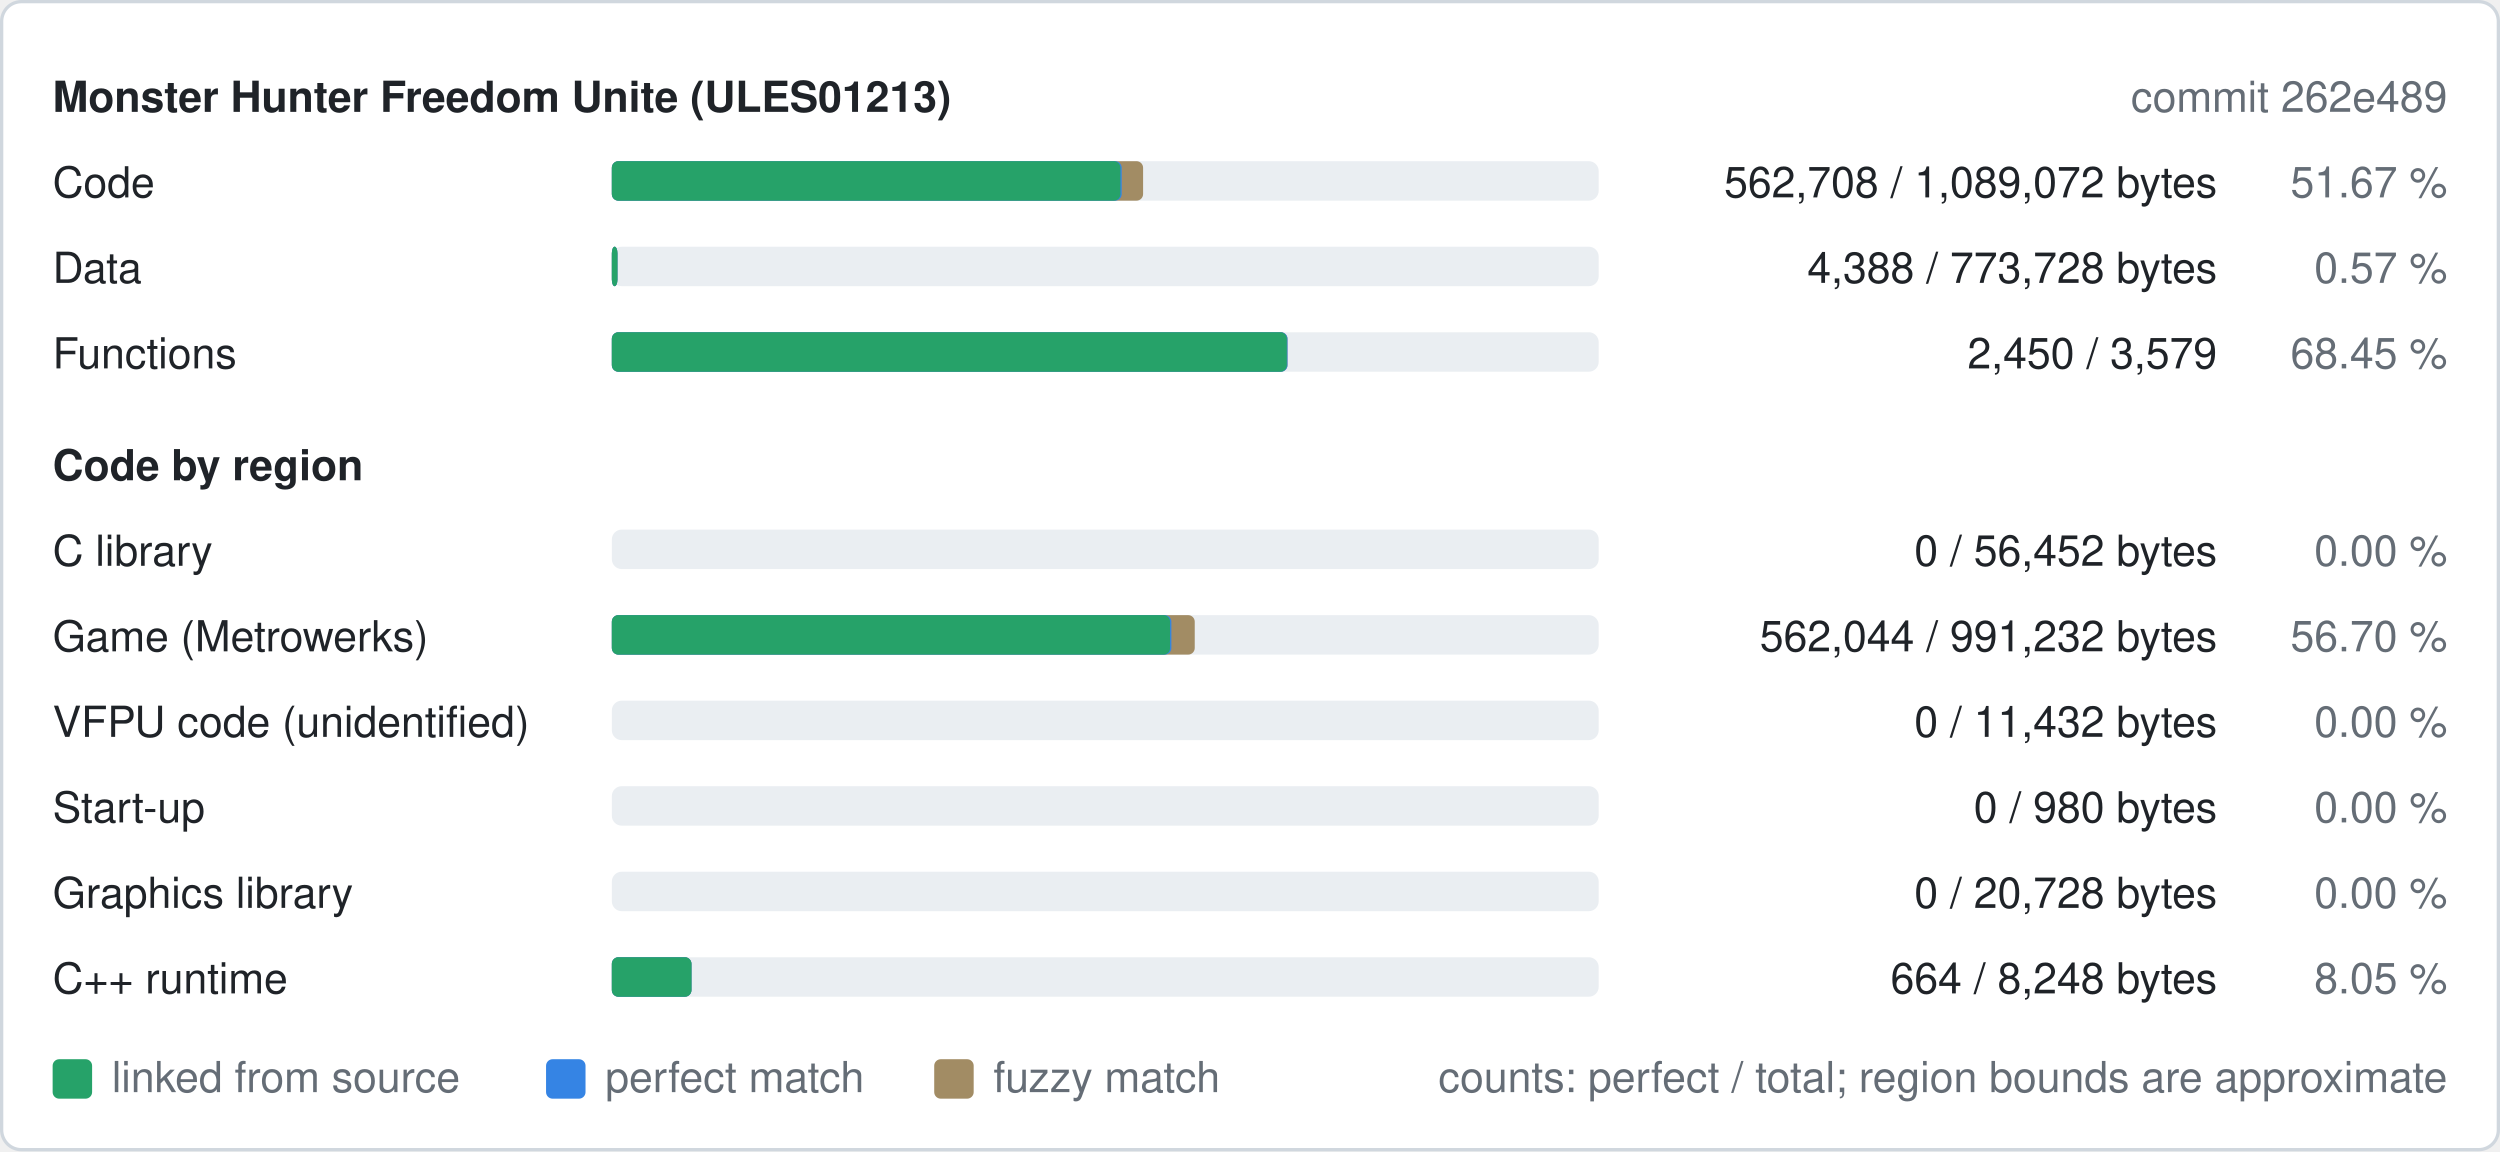
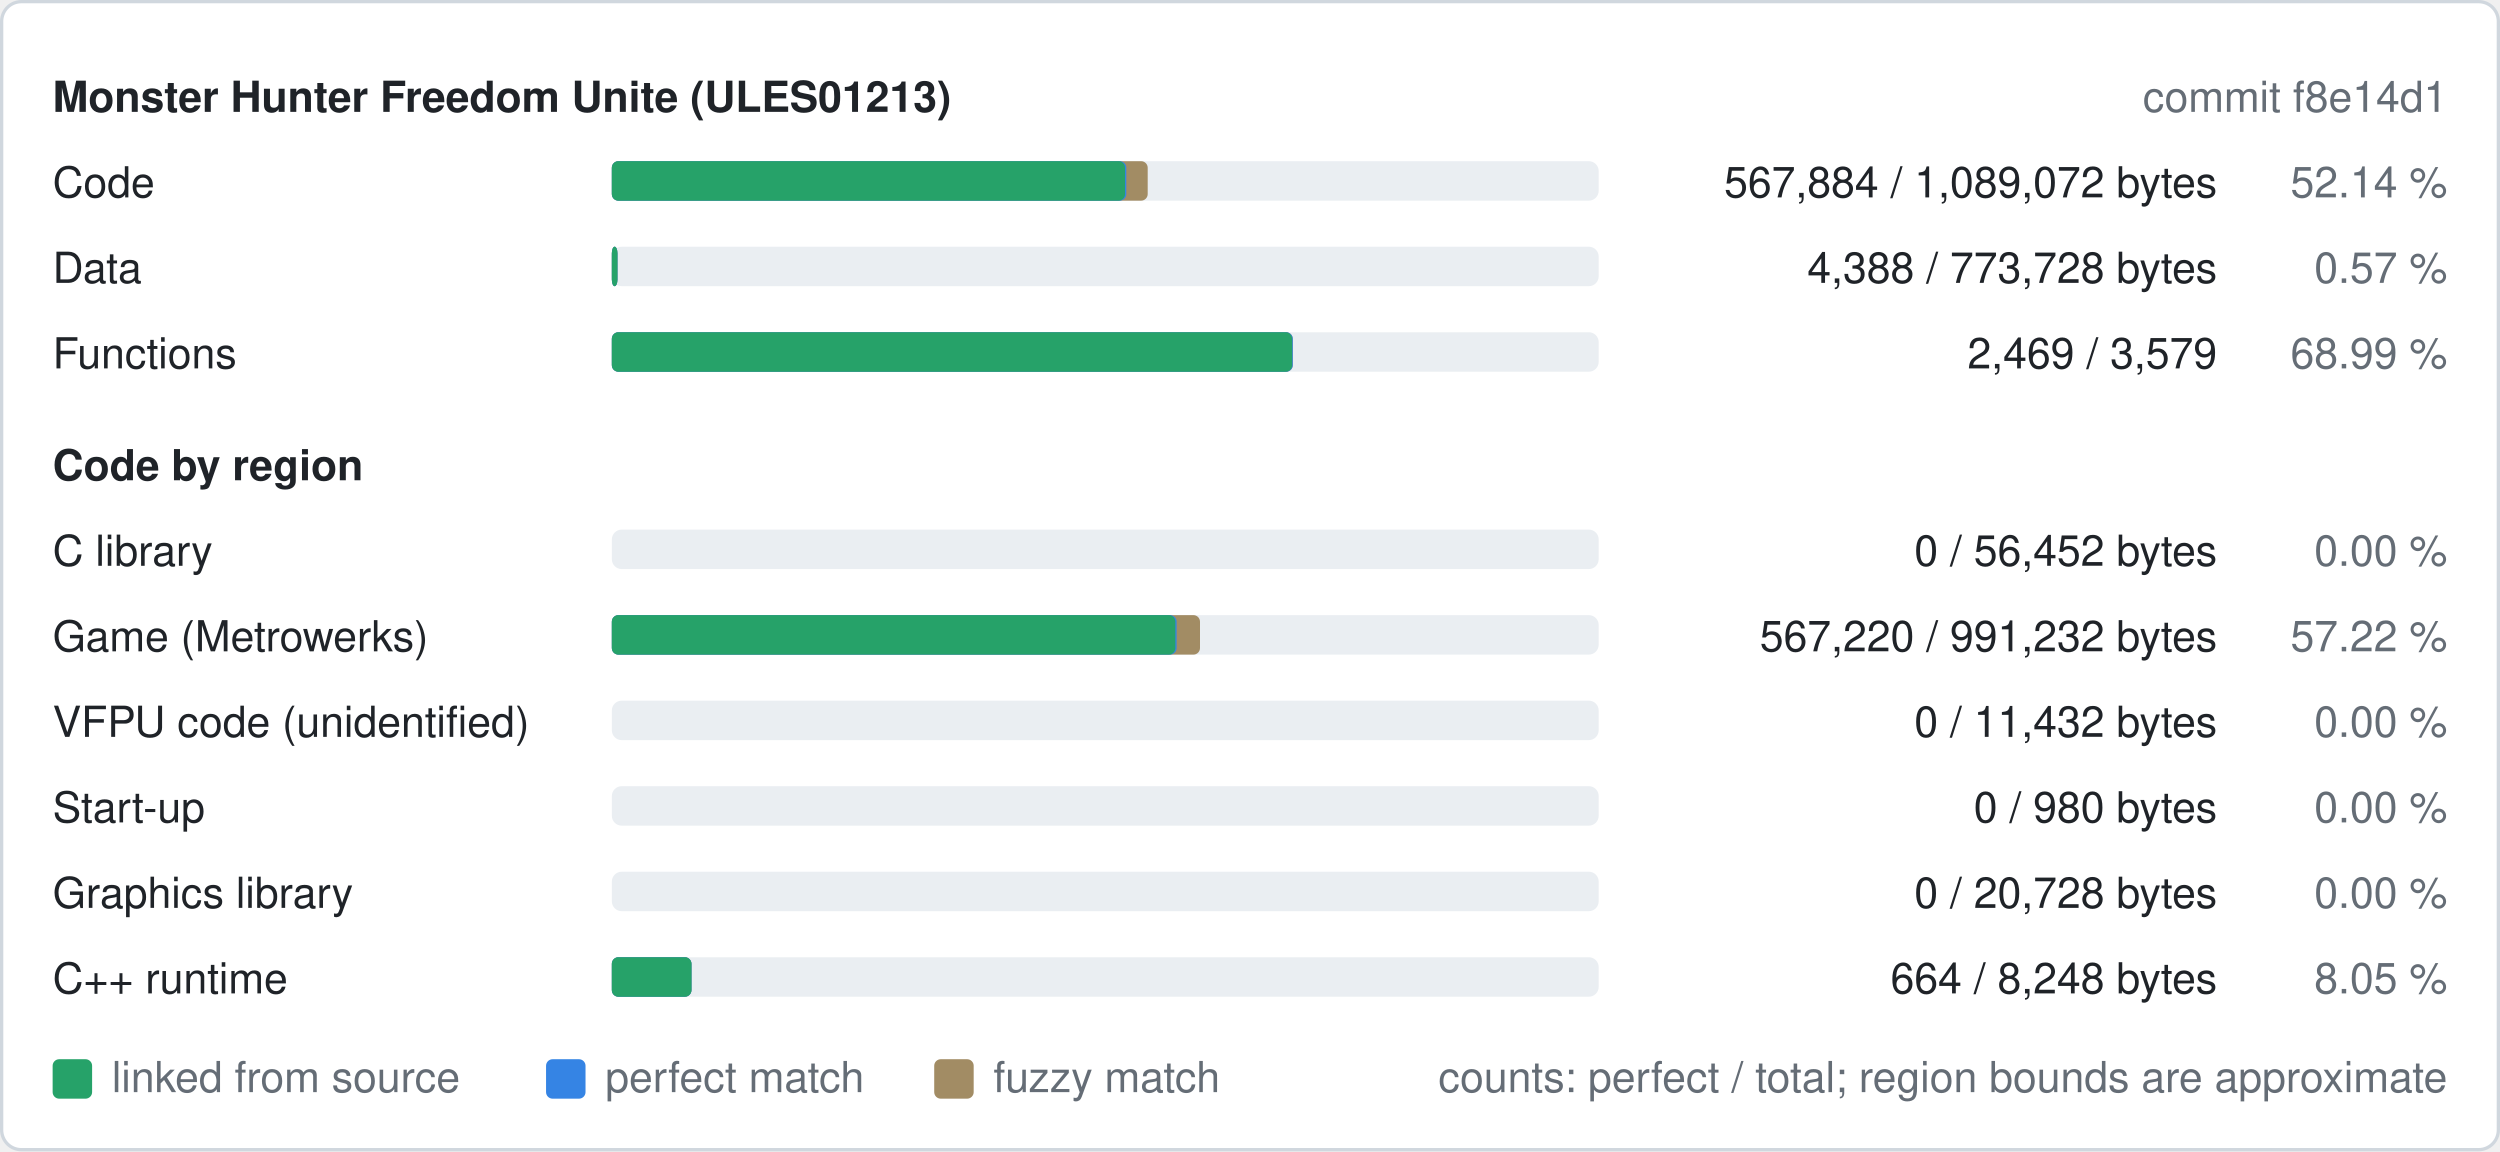
<svg xmlns="http://www.w3.org/2000/svg" width="760" height="350" viewBox="0 0 760 350" role="img" aria-label="Decompilation progress of ULES01213">
  <style>
text{font-family:-apple-system,BlinkMacSystemFont,"Segoe UI",Helvetica,Arial,sans-serif;font-size:13px}
.b{font-weight:600}
.bg{fill:#ffffff;stroke:#d0d7de}.t{fill:#1f2328}.m{fill:#656d76}.track{fill:#eaeef2}.fuzzy{fill:#a28c64}.perfect{fill:#3584e4}.linked{fill:#26a269}
@media (prefers-color-scheme: dark){.bg{fill:#0d1117;stroke:#30363d}.t{fill:#e6edf3}.m{fill:#8d96a0}.track{fill:#21262d}.fuzzy{fill:#a28c64}.perfect{fill:#3584e4}.linked{fill:#2ec27e}}
</style>
  <rect class="bg" x="0.5" y="0.5" width="759" height="349" rx="6" />
  <text class="t b" x="16" y="34">Monster Hunter Freedom Unite (ULES01213)</text>
-   <text class="m" x="744" y="34" text-anchor="end">commit 262e489</text>
+   <text class="m" x="744" y="34" text-anchor="end">commit f8e14d1</text>
  <text class="t" x="16" y="60">Code</text>
  <rect class="track" x="186" y="49" width="300" height="12" rx="3" />
-   <rect class="fuzzy" x="186" y="49" width="161.5" height="12" rx="2" />
-   <rect class="perfect" x="186" y="49" width="155.0" height="12" rx="2" />
-   <rect class="linked" x="186" y="49" width="154.6" height="12" rx="2" />
-   <text class="t" x="674" y="60" text-anchor="end">562,708 / 1,089,072 bytes</text>
-   <text class="m" x="744" y="60" text-anchor="end">51.67 %</text>
+   <rect class="fuzzy" x="186" y="49" width="162.9" height="12" rx="2" />
+   <rect class="perfect" x="186" y="49" width="156.4" height="12" rx="2" />
+   <rect class="linked" x="186" y="49" width="156.0" height="12" rx="2" />
+   <text class="t" x="674" y="60" text-anchor="end">567,884 / 1,089,072 bytes</text>
+   <text class="m" x="744" y="60" text-anchor="end">52.14 %</text>
  <text class="t" x="16" y="86">Data</text>
  <rect class="track" x="186" y="75" width="300" height="12" rx="3" />
  <rect class="fuzzy" x="186" y="75" width="1.7" height="12" rx="2" />
  <rect class="perfect" x="186" y="75" width="1.7" height="12" rx="2" />
  <rect class="linked" x="186" y="75" width="1.7" height="12" rx="2" />
  <text class="t" x="674" y="86" text-anchor="end">4,388 / 773,728 bytes</text>
  <text class="m" x="744" y="86" text-anchor="end">0.57 %</text>
  <text class="t" x="16" y="112">Functions</text>
  <rect class="track" x="186" y="101" width="300" height="12" rx="3" />
-   <rect class="fuzzy" x="186" y="101" width="205.4" height="12" rx="2" />
-   <rect class="perfect" x="186" y="101" width="205.4" height="12" rx="2" />
-   <rect class="linked" x="186" y="101" width="205.2" height="12" rx="2" />
-   <text class="t" x="674" y="112" text-anchor="end">2,450 / 3,579</text>
-   <text class="m" x="744" y="112" text-anchor="end">68.45 %</text>
+   <rect class="fuzzy" x="186" y="101" width="207.0" height="12" rx="2" />
+   <rect class="perfect" x="186" y="101" width="207.0" height="12" rx="2" />
+   <rect class="linked" x="186" y="101" width="206.8" height="12" rx="2" />
+   <text class="t" x="674" y="112" text-anchor="end">2,469 / 3,579</text>
+   <text class="m" x="744" y="112" text-anchor="end">68.99 %</text>
  <text class="t b" x="16" y="146">Code by region</text>
  <text class="t" x="16" y="172">C library</text>
  <rect class="track" x="186" y="161" width="300" height="12" rx="3" />
  <text class="t" x="674" y="172" text-anchor="end">0 / 56,452 bytes</text>
  <text class="m" x="744" y="172" text-anchor="end">0.00 %</text>
  <text class="t" x="16" y="198">Game (Metrowerks)</text>
  <rect class="track" x="186" y="187" width="300" height="12" rx="3" />
-   <rect class="fuzzy" x="186" y="187" width="177.2" height="12" rx="2" />
-   <rect class="perfect" x="186" y="187" width="170.1" height="12" rx="2" />
-   <rect class="linked" x="186" y="187" width="169.7" height="12" rx="2" />
-   <text class="t" x="674" y="198" text-anchor="end">562,044 / 991,232 bytes</text>
-   <text class="m" x="744" y="198" text-anchor="end">56.70 %</text>
+   <rect class="fuzzy" x="186" y="187" width="178.8" height="12" rx="2" />
+   <rect class="perfect" x="186" y="187" width="171.7" height="12" rx="2" />
+   <rect class="linked" x="186" y="187" width="171.3" height="12" rx="2" />
+   <text class="t" x="674" y="198" text-anchor="end">567,220 / 991,232 bytes</text>
+   <text class="m" x="744" y="198" text-anchor="end">57.22 %</text>
  <text class="t" x="16" y="224">VFPU code (unidentified)</text>
  <rect class="track" x="186" y="213" width="300" height="12" rx="3" />
  <text class="t" x="674" y="224" text-anchor="end">0 / 11,432 bytes</text>
  <text class="m" x="744" y="224" text-anchor="end">0.00 %</text>
  <text class="t" x="16" y="250">Start-up</text>
  <rect class="track" x="186" y="239" width="300" height="12" rx="3" />
  <text class="t" x="674" y="250" text-anchor="end">0 / 980 bytes</text>
  <text class="m" x="744" y="250" text-anchor="end">0.00 %</text>
  <text class="t" x="16" y="276">Graphics library</text>
  <rect class="track" x="186" y="265" width="300" height="12" rx="3" />
  <text class="t" x="674" y="276" text-anchor="end">0 / 20,728 bytes</text>
  <text class="m" x="744" y="276" text-anchor="end">0.00 %</text>
  <text class="t" x="16" y="302">C++ runtime</text>
  <rect class="track" x="186" y="291" width="300" height="12" rx="3" />
  <rect class="fuzzy" x="186" y="291" width="24.2" height="12" rx="2" />
  <rect class="perfect" x="186" y="291" width="24.2" height="12" rx="2" />
  <rect class="linked" x="186" y="291" width="24.2" height="12" rx="2" />
  <text class="t" x="674" y="302" text-anchor="end">664 / 8,248 bytes</text>
  <text class="m" x="744" y="302" text-anchor="end">8.05 %</text>
  <rect class="linked" x="16" y="322" width="12" height="12" rx="2" />
  <text class="m" x="34" y="332">linked from source</text>
  <rect class="perfect" x="166" y="322" width="12" height="12" rx="2" />
  <text class="m" x="184" y="332">perfect match</text>
  <rect class="fuzzy" x="284" y="322" width="12" height="12" rx="2" />
  <text class="m" x="302" y="332">fuzzy match</text>
  <text class="m" x="744" y="332" text-anchor="end">counts: perfect / total; region bounds are approximate</text>
</svg>
